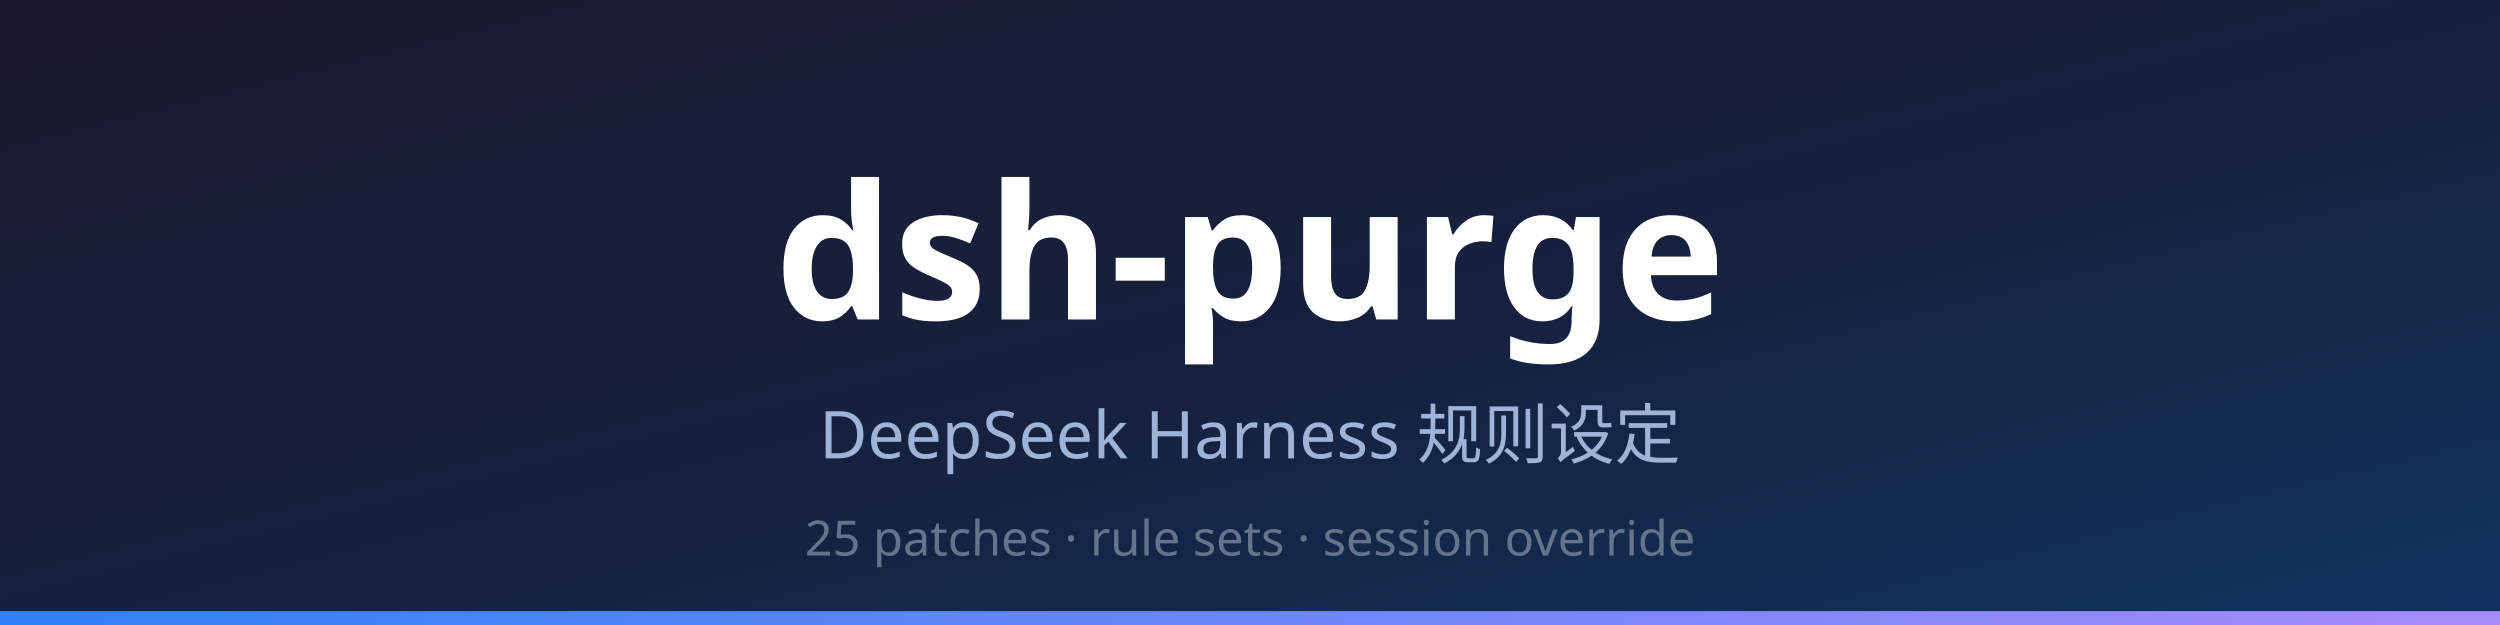
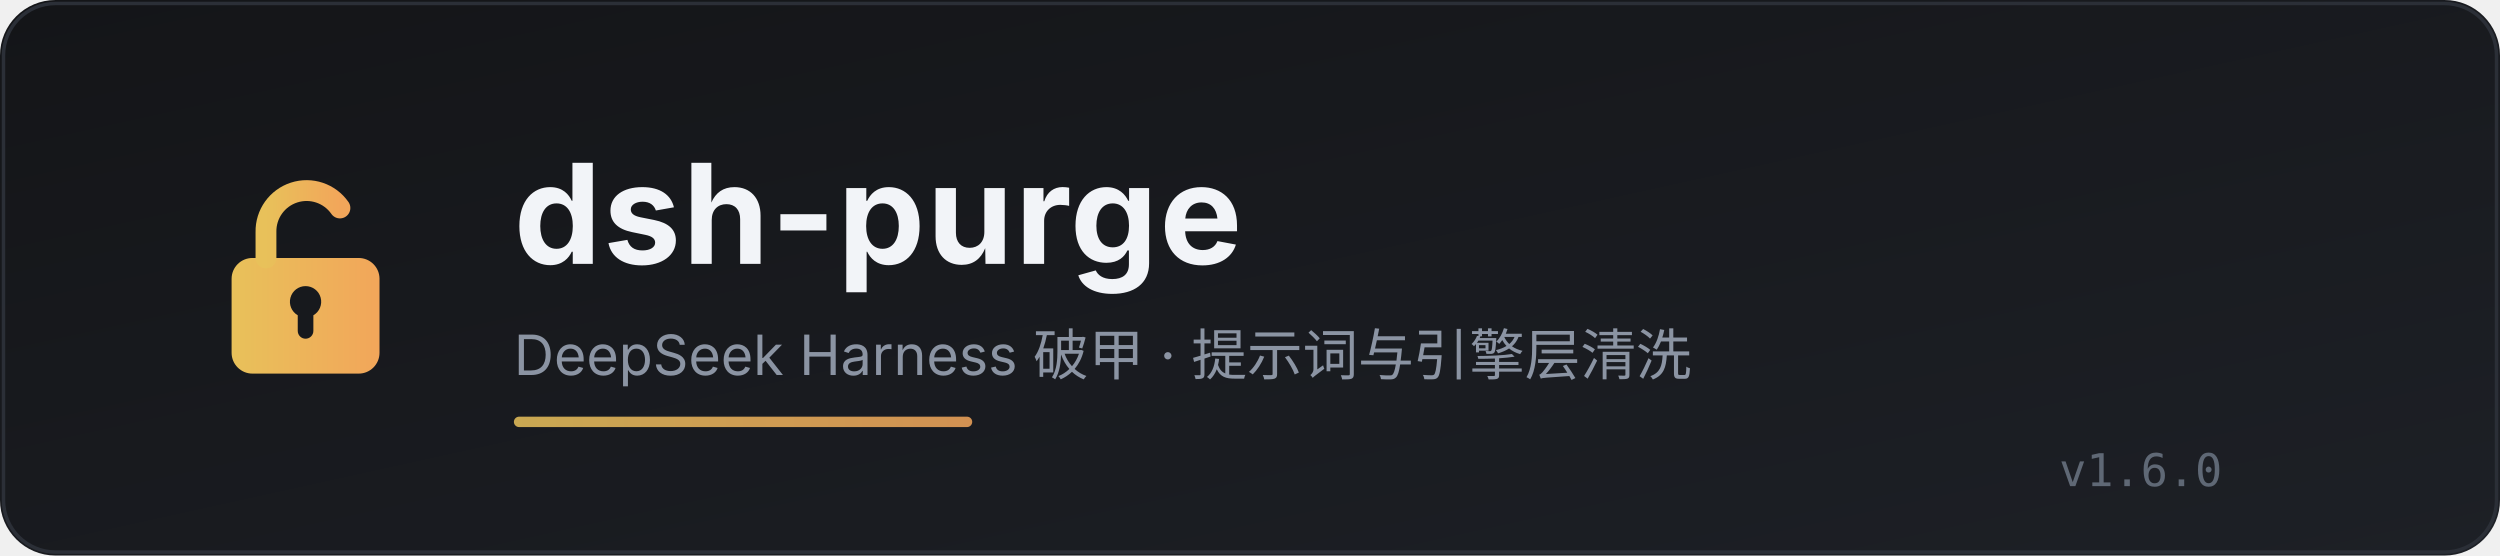
- <svg xmlns="http://www.w3.org/2000/svg" width="720" height="180" viewBox="0 0 720 180">
+ <svg xmlns="http://www.w3.org/2000/svg" viewBox="0 0 720 160" width="720" height="160" role="img" aria-label="dsh-purge">
  <defs>
    <linearGradient id="bg" x1="0" y1="0" x2="1" y2="1">
-       <stop offset="0%" stop-color="#1a1a2e" />
-       <stop offset="55%" stop-color="#16213e" />
-       <stop offset="100%" stop-color="#0f3460" />
+       <stop offset="0" stop-color="#141518" />
+       <stop offset="1" stop-color="#1d2026" />
    </linearGradient>
    <linearGradient id="accent" x1="0" y1="0" x2="1" y2="0">
-       <stop offset="0%" stop-color="#2f81f7" />
-       <stop offset="100%" stop-color="#a78bfa" />
+       <stop offset="0" stop-color="#e8c15a" />
+       <stop offset="1" stop-color="#f2a65a" />
    </linearGradient>
  </defs>
-   <rect width="720" height="180" fill="url(#bg)" />
-   <rect x="0" y="176" width="720" height="4" fill="url(#accent)" />
-   <text x="360" y="92" font-family="'Segoe UI', system-ui, sans-serif" font-size="54" font-weight="700" fill="#ffffff" text-anchor="middle">dsh-purge</text>
-   <text x="360" y="132" font-family="'Segoe UI', system-ui, sans-serif" font-size="19" fill="#9fb3d8" text-anchor="middle">DeepSeek Harness 规则设定</text>
-   <text x="360" y="160" font-family="'Segoe UI', system-ui, sans-serif" font-size="14" fill="#64748b" text-anchor="middle">25 patches · rule sets · session override</text>
+   <rect width="720" height="160" rx="16" fill="url(#bg)" />
+   <rect x="1" y="1" width="718" height="158" rx="15" fill="none" stroke="#2b2f37" />
+   <g transform="translate(52 44) scale(3)">
+     <path fill="url(#accent)" d="M6.9 10.1h10.2a2 2 0 0 1 2 2v7.1a2 2 0 0 1-2 2H6.9a2 2 0 0 1-2-2v-7.1a2 2 0 0 1 2-2Zm5.1 2.7a1.5 1.5 0 0 0-.75 2.8v1.5a.75.75 0 0 0 1.5 0v-1.5A1.5 1.5 0 0 0 12 12.8Z" />
+     <path fill="none" stroke="url(#accent)" stroke-width="2" stroke-linecap="round" d="M8.2 10.1V7.6a3.9 3.9 0 0 1 7.1-2.3" />
+   </g>
+   <text x="148" y="76" font-family="ui-sans-serif, -apple-system, 'Segoe UI', 'PingFang SC', 'Microsoft YaHei', sans-serif" font-size="40" font-weight="700" fill="#f2f4f8" letter-spacing="0.5">dsh-purge</text>
+   <text x="148" y="108" font-family="ui-sans-serif, -apple-system, 'Segoe UI', 'PingFang SC', 'Microsoft YaHei', sans-serif" font-size="16" fill="#8b94a3">DeepSeek Harness 破甲 · 提示词与引擎层清洗</text>
+   <rect x="148" y="120" width="132" height="3" rx="1.5" fill="url(#accent)" opacity="0.85" />
+   <text x="640" y="140" text-anchor="end" font-family="ui-monospace, SFMono-Regular, Menlo, monospace" font-size="13" fill="#5f6875">v1.6.0</text>
</svg>
